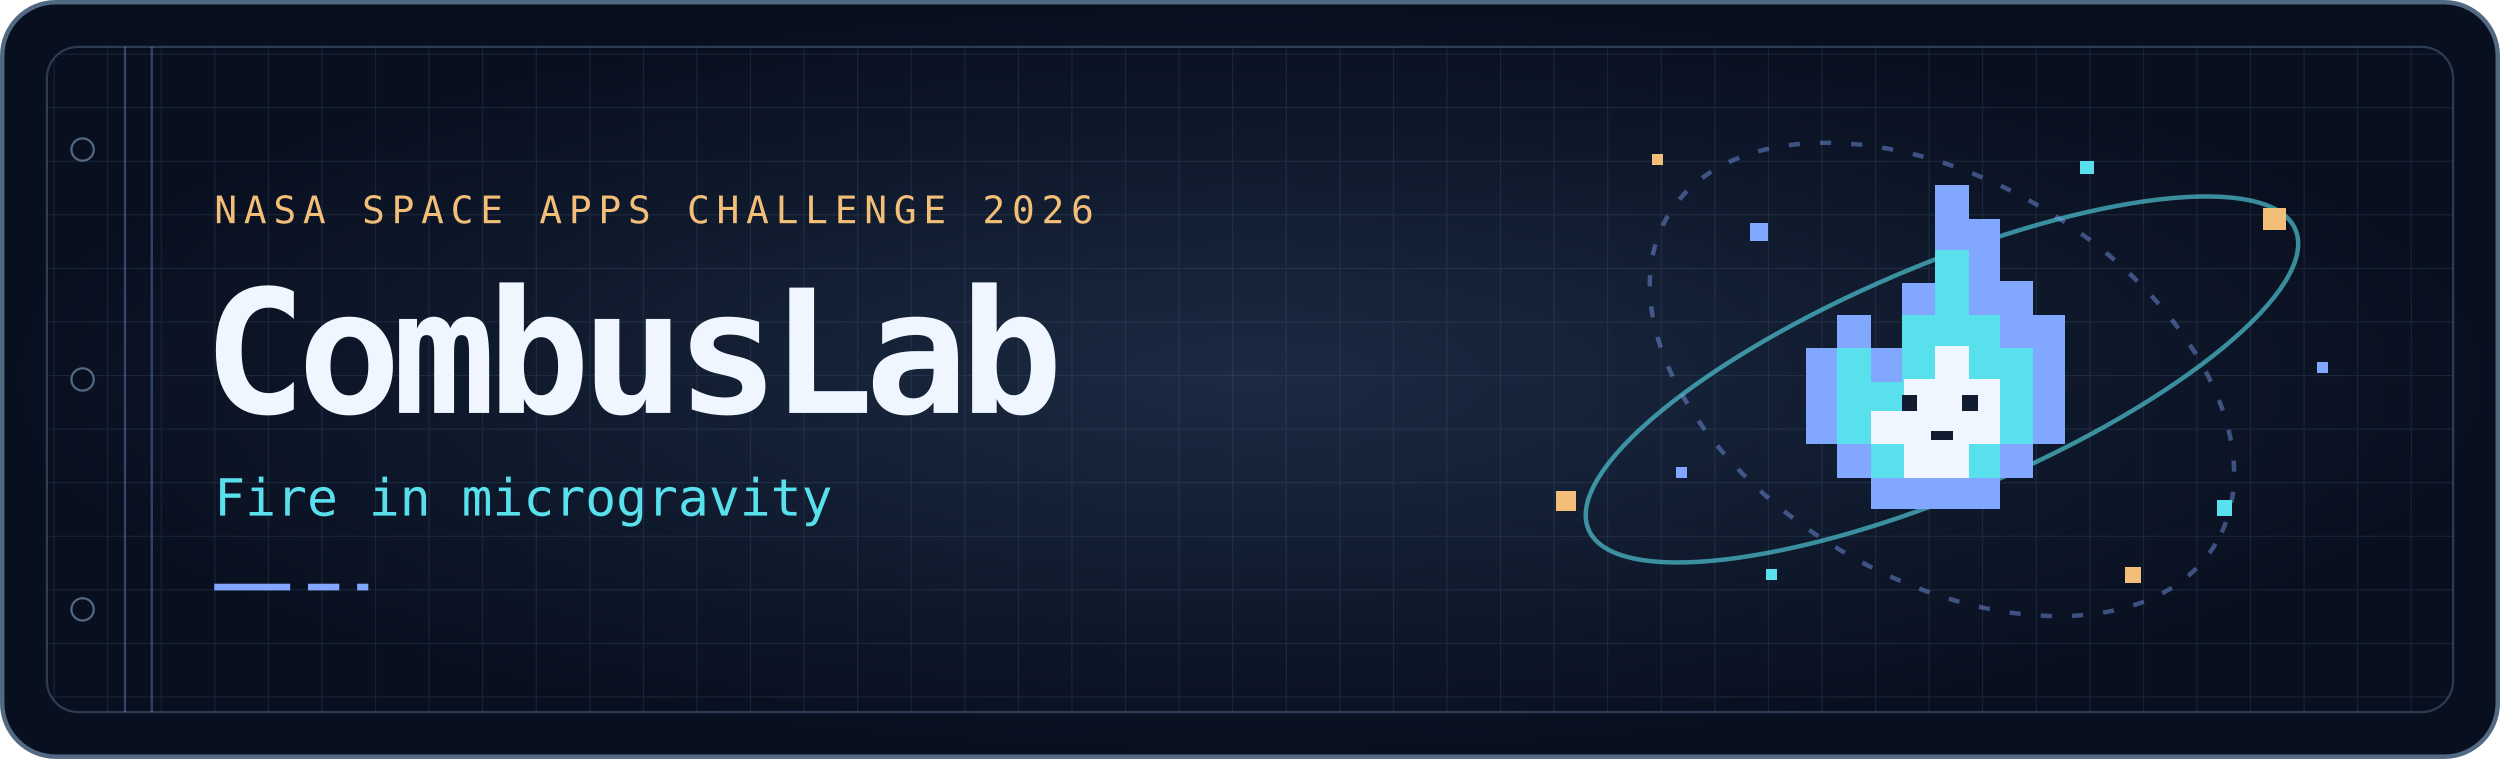
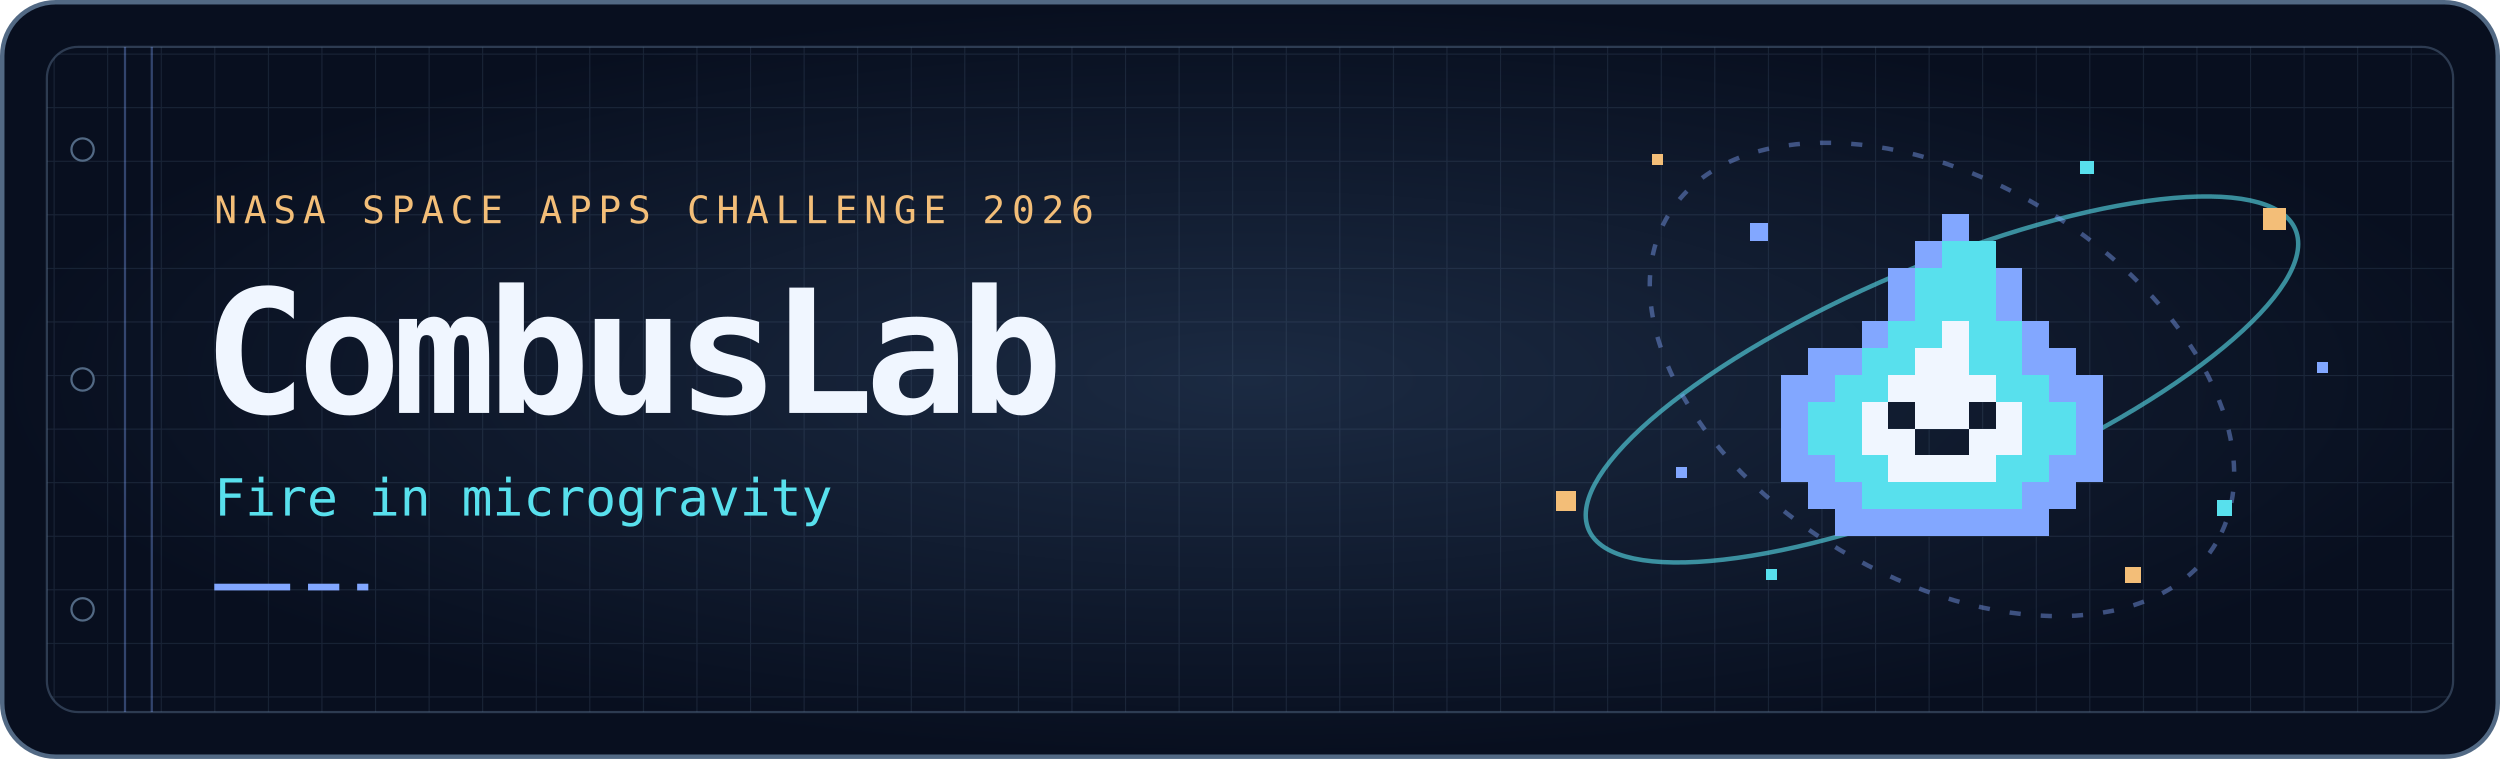
<svg xmlns="http://www.w3.org/2000/svg" width="1120" height="340" viewBox="0 0 1120 340" role="img" aria-labelledby="title description">
  <defs>
    <pattern id="paper" width="24" height="24" patternUnits="userSpaceOnUse">
      <path d="M24 0H0V24" fill="none" stroke="#526984" stroke-opacity=".22" />
    </pattern>
    <radialGradient id="glow">
      <stop stop-color="#1B2A42" />
      <stop offset="1" stop-color="#080F1F" />
    </radialGradient>
  </defs>
  <rect x="1" y="1" width="1118" height="338" rx="24" fill="url(#glow)" stroke="#526984" stroke-width="2" />
  <rect x="21" y="21" width="1078" height="298" rx="14" fill="url(#paper)" stroke="#526984" stroke-opacity=".5" />
  <path d="M56 21V319M68 21V319" stroke="#82A7FF" opacity=".35" />
  <g fill="#080F1F" stroke="#526984">
    <circle cx="37" cy="67" r="5" />
    <circle cx="37" cy="170" r="5" />
    <circle cx="37" cy="273" r="5" />
  </g>
  <g fill="none" stroke-width="2">
    <ellipse cx="870" cy="170" rx="172" ry="51" stroke="#58E0ED" opacity=".6" transform="rotate(-23 870 170)" />
    <ellipse cx="870" cy="170" rx="143" ry="89" stroke="#82A7FF" opacity=".42" stroke-dasharray="5 9" transform="rotate(31 870 170)" />
  </g>
  <g shape-rendering="crispEdges">
-     <path d="M867 83h15v15h14v28h15v15h14v58h-14v15h-15v14h-58v-14h-15v-15h-14v-43h14v-15h15v15h14v-29h15z" fill="#82A7FF" />
-     <path d="M867 112h15v29h14v15h15v43h-15v15h-58v-15h-15v-43h15v15h14v-30h15z" fill="#58E0ED" />
-     <path d="M867 155h15v15h14v29h-14v15h-29v-15h-15v-15h15v-14h14z" fill="#F0F6FF" />
-     <path d="M852 177h7v7h-7zm27 0h7v7h-7zm-14 16h10v4h-10z" fill="#111C30" />
+     <g transform="translate(786 96)">
+       <path fill="#82A7FF" d="M84 0h12v12h-12z M72 12h12v12h-12z M60 24h12v12h-12z M108 24h12v12h-12z M60 36h12v12h-12z M108 36h12v12h-12z M48 48h12v12h-12z M120 48h12v12h-12z M24 60h12v12h-12z M36 60h12v12h-12z M120 60h12v12h-12z M132 60h12v12h-12z M12 72h12v12h-12z M24 72h12v12h-12z M132 72h12v12h-12z M144 72h12v12h-12z M12 84h12v12h-12z M144 84h12v12h-12z M12 96h12v12h-12z M144 96h12v12h-12z M12 108h12v12h-12z M24 108h12v12h-12z M132 108h12v12h-12z M144 108h12v12h-12z M24 120h12v12h-12z M36 120h12v12h-12z M120 120h12v12h-12z M132 120h12v12h-12z M36 132h12v12h-12z M48 132h12v12h-12z M60 132h12v12h-12z M72 132h12v12h-12z M84 132h12v12h-12z M96 132h12v12h-12z M108 132h12v12h-12z M120 132h12v12h-12z" />
+       <path fill="#58E0ED" d="M84 12h12v12h-12z M96 12h12v12h-12z M72 24h12v12h-12z M84 24h12v12h-12z M96 24h12v12h-12z M72 36h12v12h-12z M84 36h12v12h-12z M96 36h12v12h-12z M60 48h12v12h-12z M72 48h12v12h-12z M96 48h12v12h-12z M108 48h12v12h-12z M48 60h12v12h-12z M60 60h12v12h-12z M96 60h12v12h-12z M108 60h12v12h-12z M36 72h12v12h-12z M48 72h12v12h-12z M108 72h12v12h-12z M120 72h12v12h-12z M24 84h12v12h-12z M36 84h12v12h-12z M120 84h12v12h-12z M132 84h12v12h-12z M24 96h12v12h-12z M36 96h12v12h-12z M120 96h12v12h-12z M132 96h12v12h-12z M36 108h12v12h-12z M48 108h12v12h-12z M108 108h12v12h-12z M120 108h12v12h-12z M48 120h12v12h-12z M60 120h12v12h-12z M72 120h12v12h-12z M84 120h12v12h-12z M96 120h12v12h-12z M108 120h12v12h-12z" />
+       <path fill="#F0F6FF" d="M84 48h12v12h-12z M72 60h12v12h-12z M84 60h12v12h-12z M60 72h12v12h-12z M72 72h12v12h-12z M84 72h12v12h-12z M96 72h12v12h-12z M48 84h12v12h-12z M72 84h12v12h-12z M84 84h12v12h-12z M108 84h12v12h-12z M48 96h12v12h-12z M60 96h12v12h-12z M96 96h12v12h-12z M108 96h12v12h-12z M60 108h12v12h-12z M72 108h12v12h-12z M84 108h12v12h-12z M96 108h12v12h-12z" />
+     </g>
    <path d="M1014 93h10v10h-10zM697 220h9v9h-9zM952 254h7v7h-7zM740 69h5v5h-5z" fill="#F3BE78" />
    <path d="M993 224h7v7h-7zM791 255h5v5h-5zM932 72h6v6h-6z" fill="#58E0ED" />
    <path d="M1038 162h5v5h-5zM751 209h5v5h-5zM784 100h8v8h-8z" fill="#82A7FF" />
  </g>
  <g font-family="monospace">
    <text x="96" y="100" font-size="17" letter-spacing="3" fill="#F3BE78">NASA SPACE APPS CHALLENGE 2026</text>
    <text x="91" y="185" font-size="77" font-weight="700" letter-spacing="-4" fill="#F0F6FF">CombusLab</text>
    <text x="96" y="231" font-size="23" fill="#58E0ED">Fire in microgravity</text>
  </g>
  <path d="M96 263h34m8 0h14m8 0h5" stroke="#82A7FF" stroke-width="3" />
</svg>
